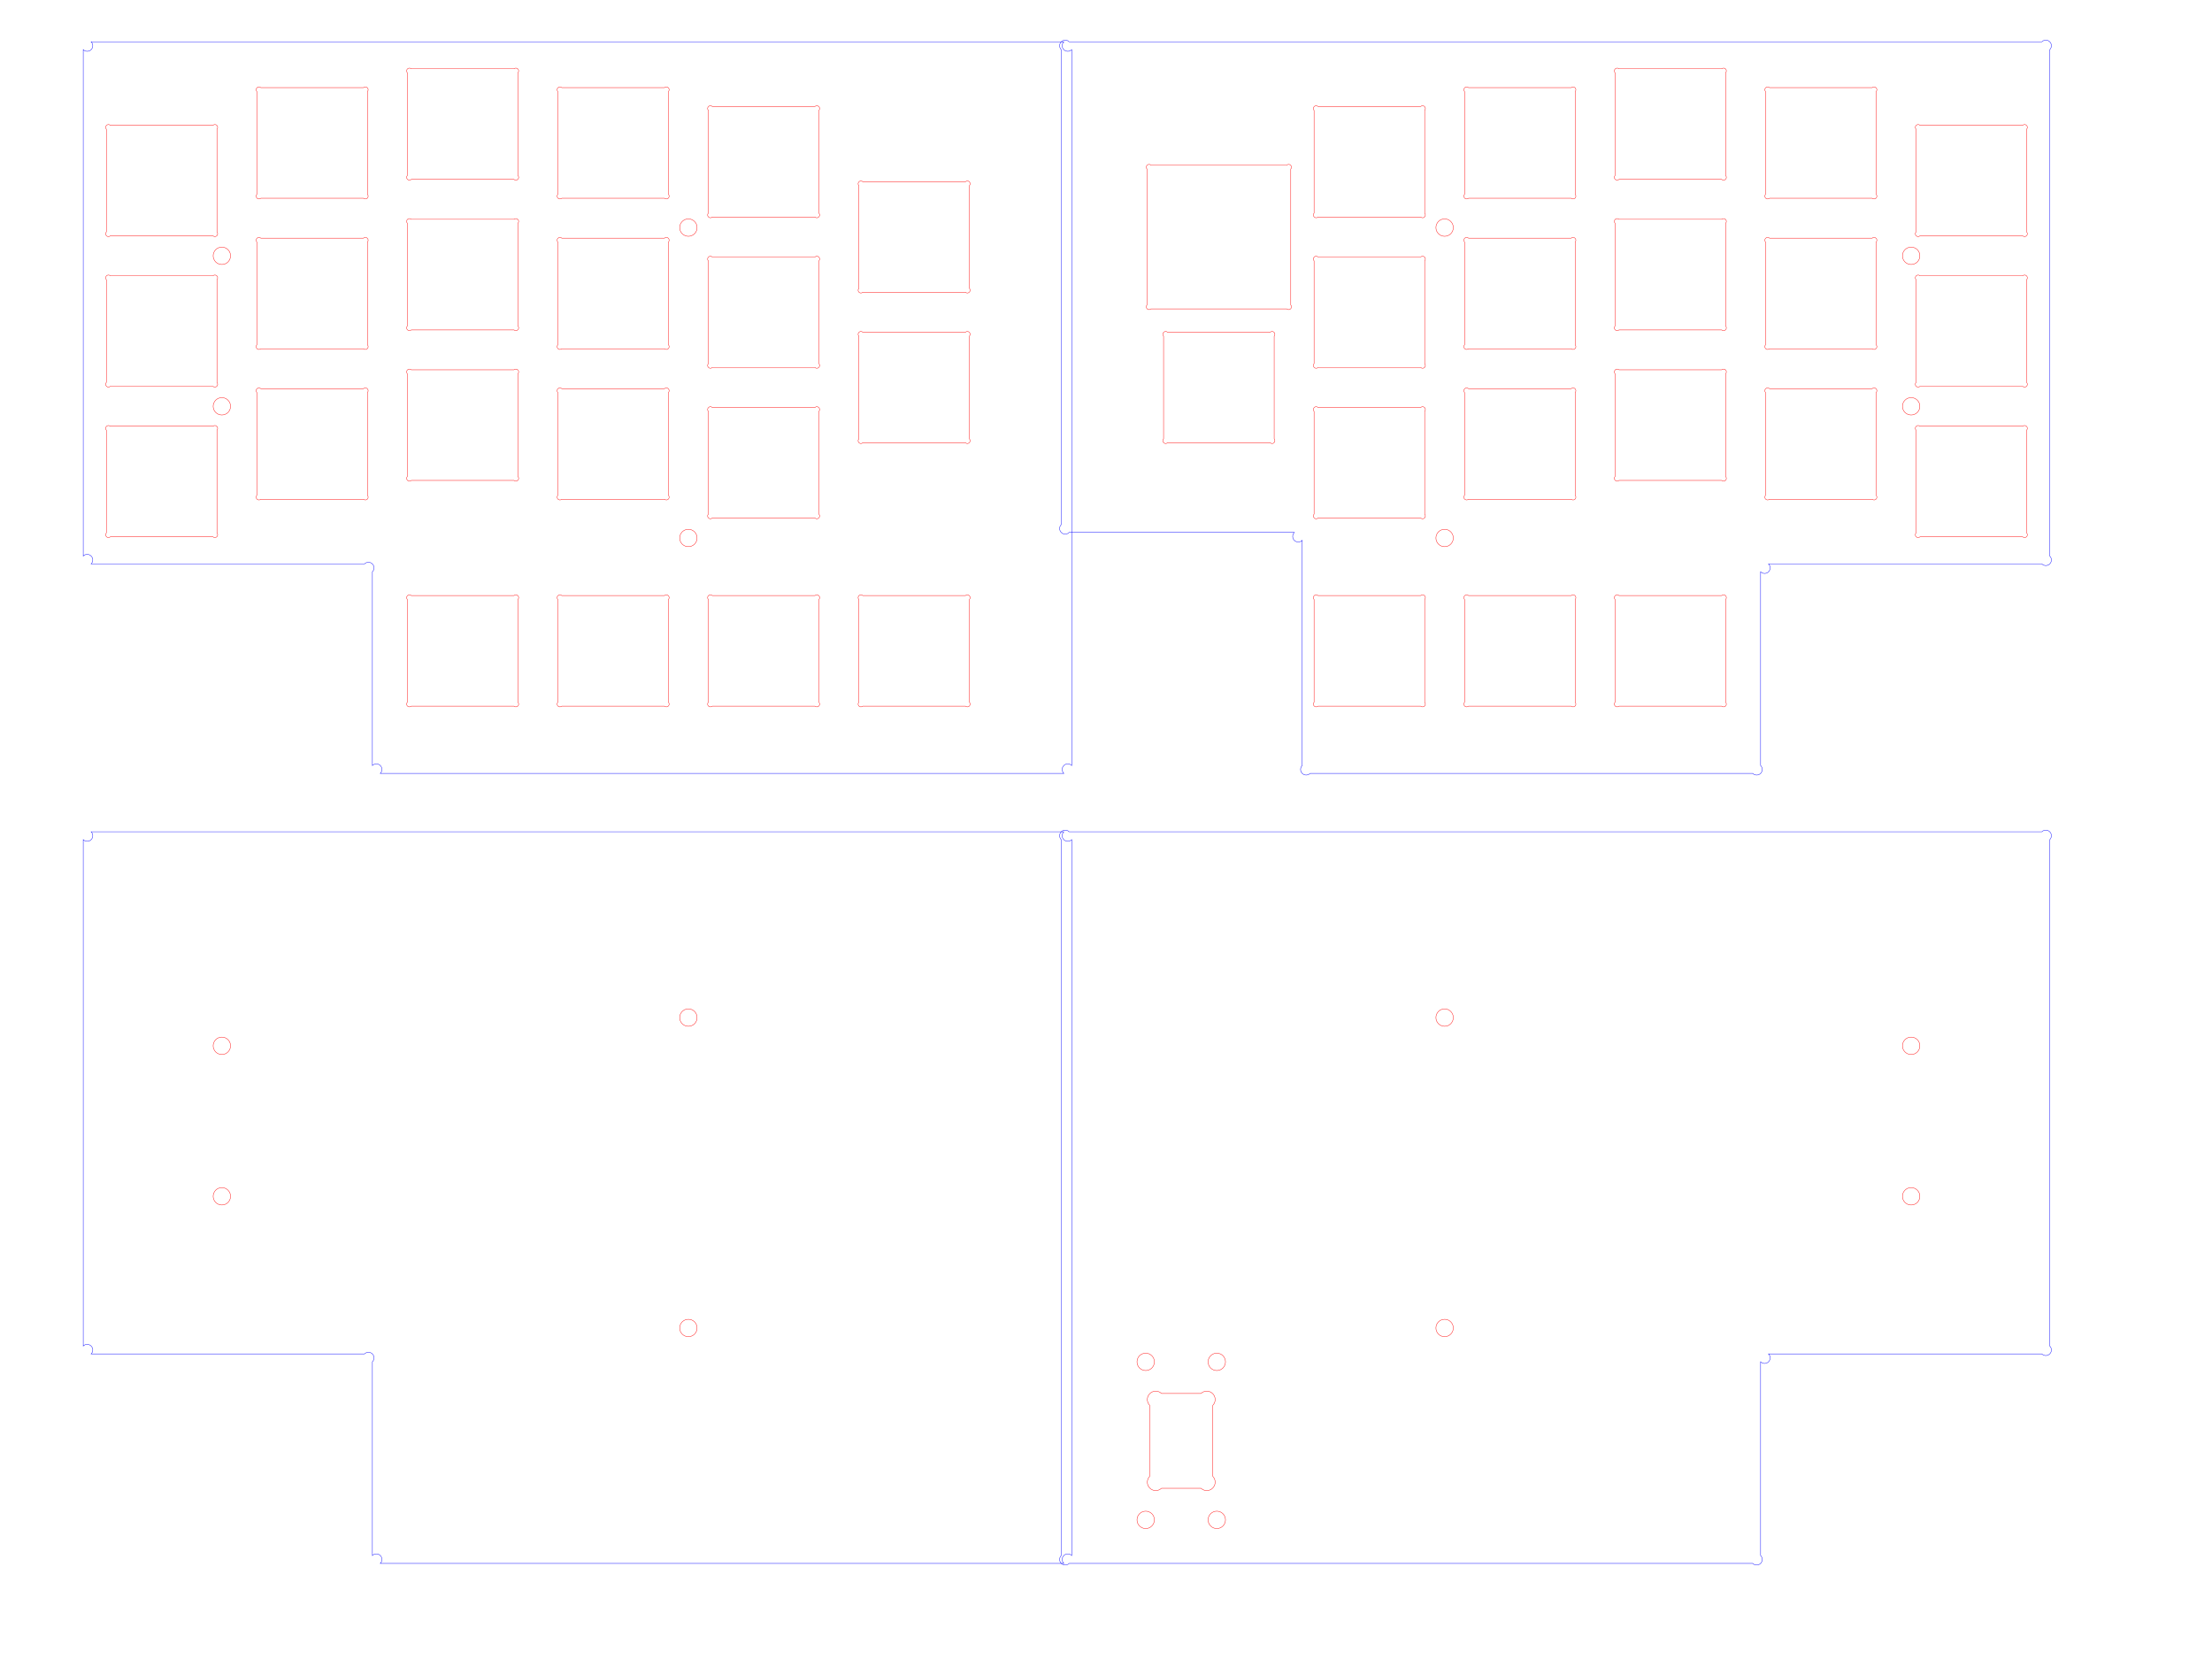
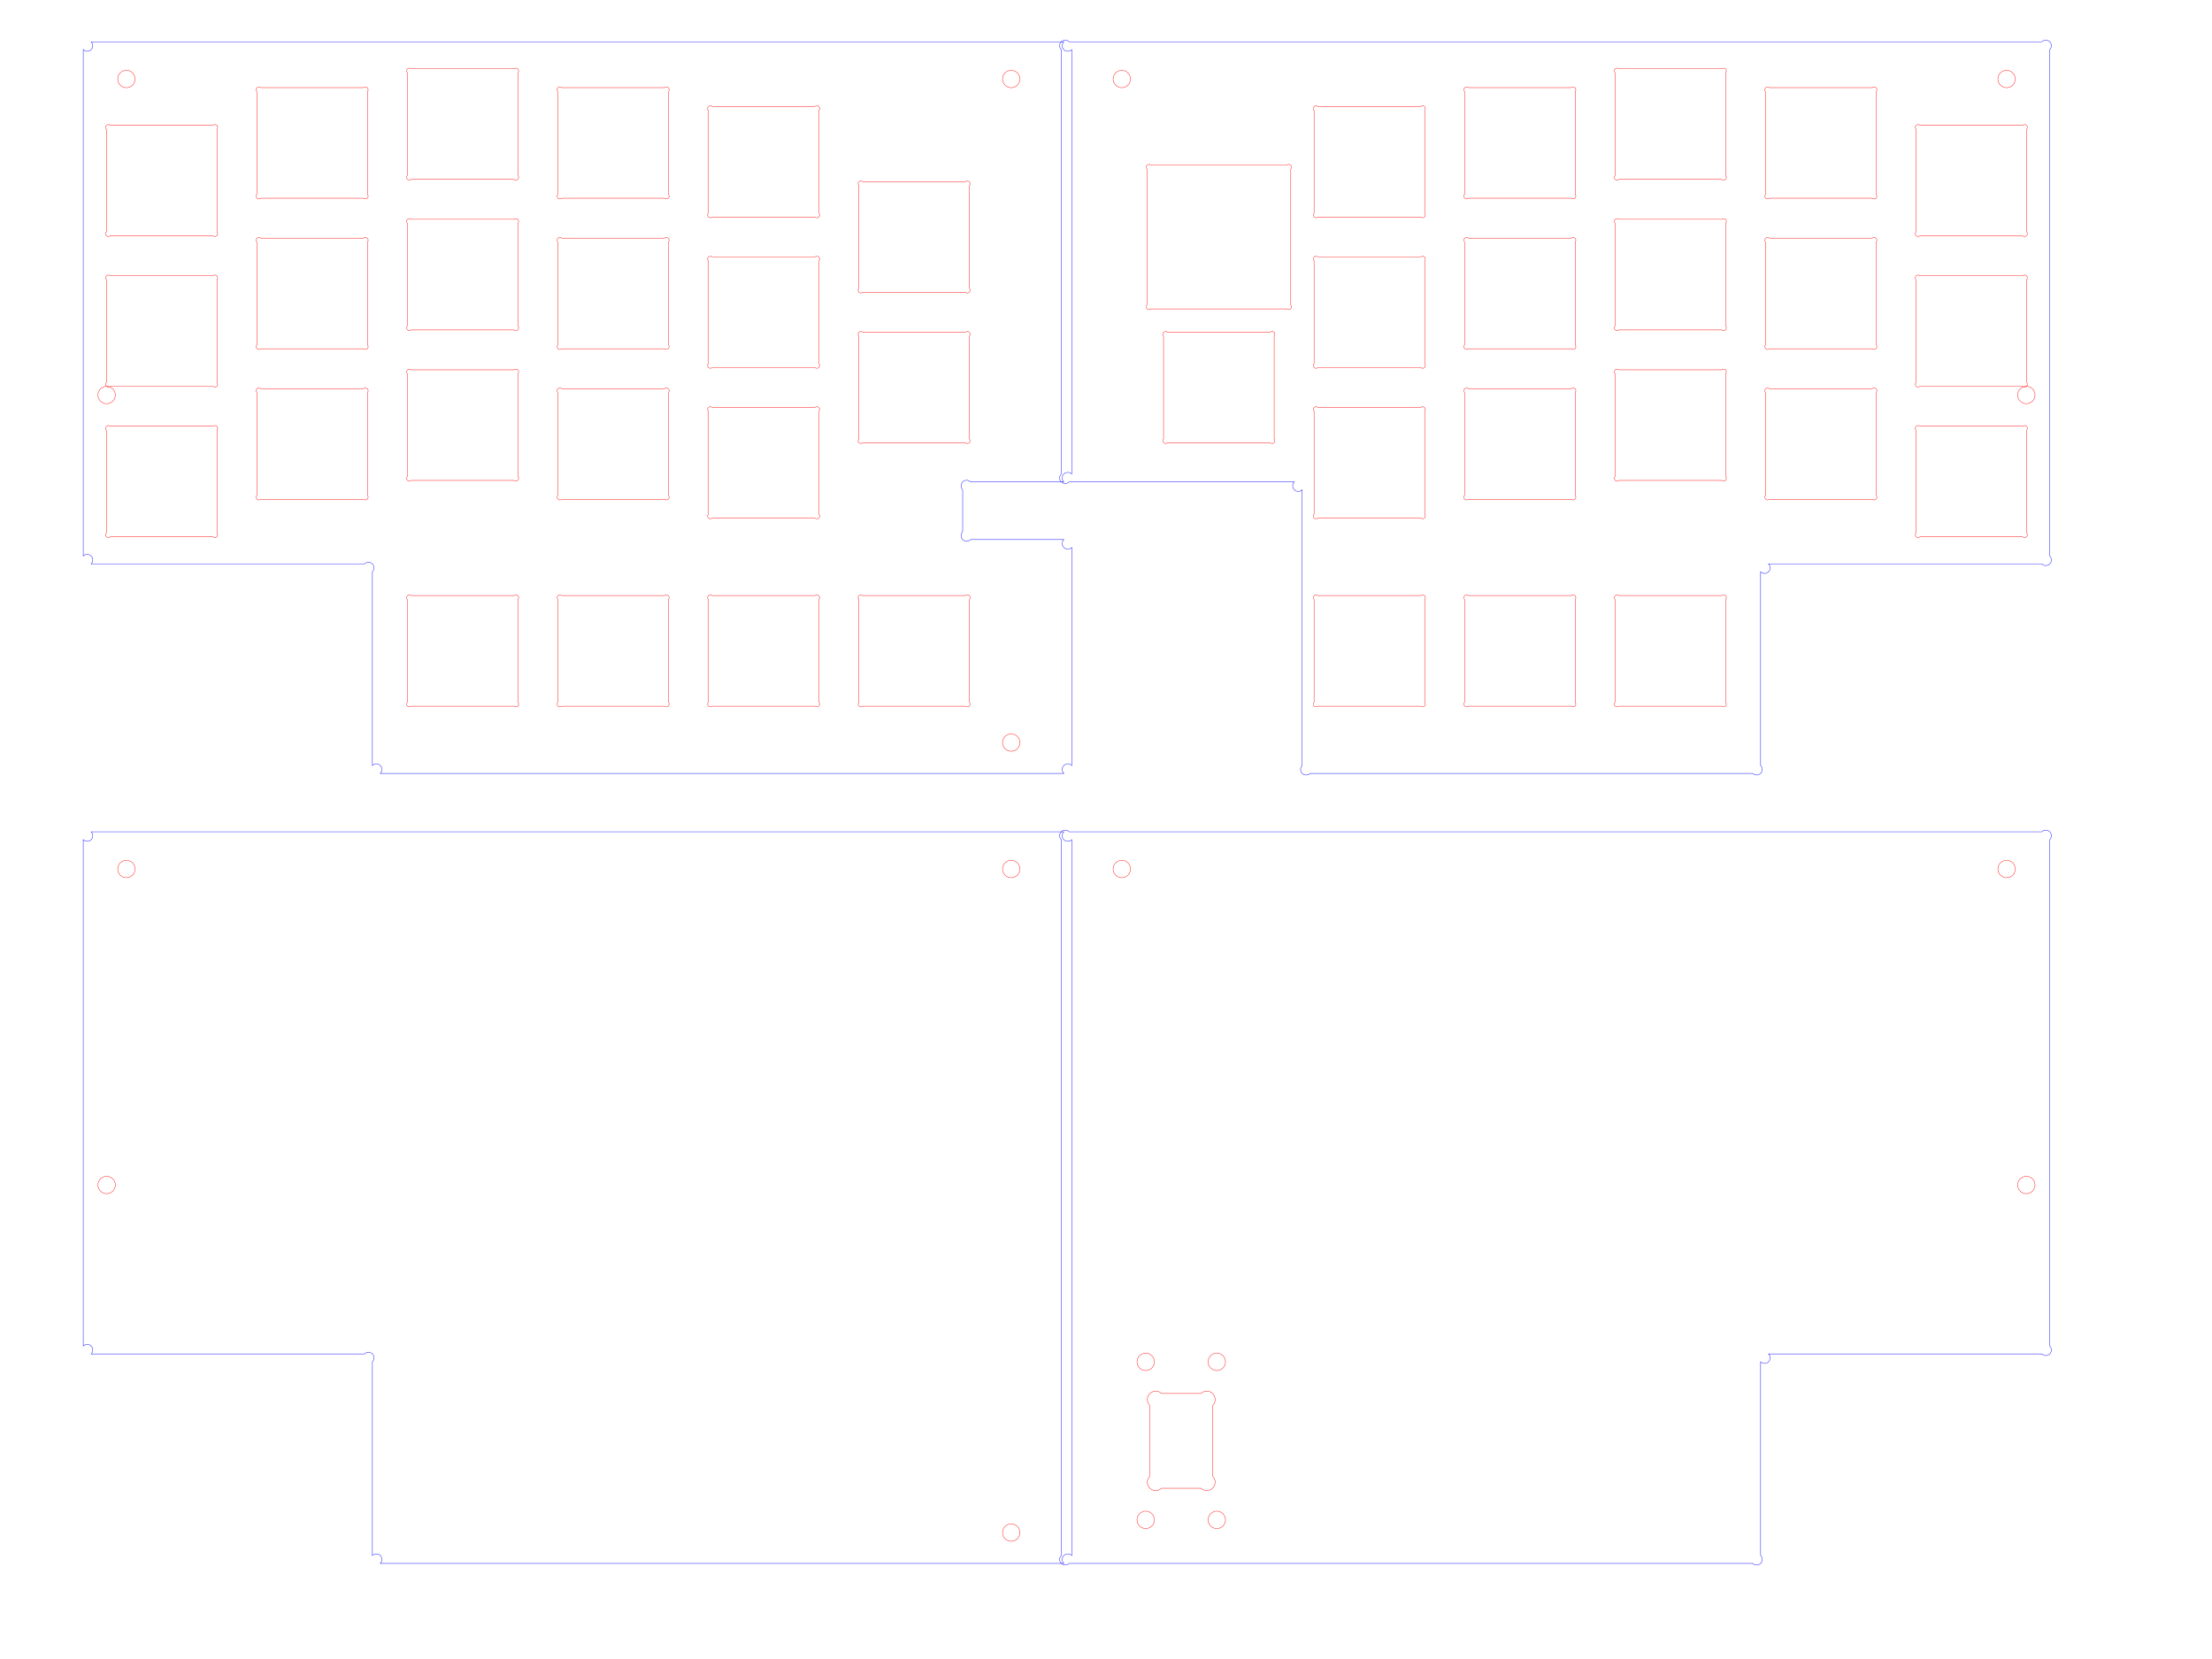
<svg xmlns="http://www.w3.org/2000/svg" version="1.1" width="280.0mm" height="210.0mm" viewBox="0 0 280.0 210.0">
  <g id="CUT2" style="fill:none;stroke:#0000ff;stroke-width:0.05">
-     <path d="M 135.662 6.287 A 0.707 0.707 0 0 1 134.662 5.287 L 11.537 5.287 A 0.707 0.707 0 0 1 10.537 6.287 L 10.537 70.381 A 0.707 0.707 0 0 1 11.537 71.381 L 46.138 71.381 A 0.707 0.707 0 0 1 47.138 72.381 L 47.138 96.9 A 0.707 0.707 0 0 1 48.138 97.9 L 134.662 97.9 A 0.707 0.707 0 0 1 135.662 96.9 L 135.662 6.287 Z" />
-     <path d="M 134.338 6.287 A 0.707 0.707 0 0 1 135.338 5.287 L 258.462 5.287 A 0.707 0.707 0 0 1 259.462 6.287 L 259.462 70.381 A 0.707 0.707 0 0 1 258.462 71.381 L 223.863 71.381 A 0.707 0.707 0 0 1 222.863 72.381 L 222.863 96.9 A 0.707 0.707 0 0 1 221.863 97.9 L 165.838 97.9 A 0.707 0.707 0 0 1 164.838 96.9 L 164.838 68.4 A 0.707 0.707 0 0 1 163.838 67.4 L 135.338 67.4 A 0.707 0.707 0 0 1 134.338 66.4 L 134.338 6.287 Z" />
+     <path d="M 135.662 6.287 A 0.707 0.707 0 0 1 134.662 5.287 L 11.537 5.287 A 0.707 0.707 0 0 1 10.537 6.287 L 10.537 70.381 A 0.707 0.707 0 0 1 11.537 71.381 L 46.138 71.381 A 0.707 0.707 0 0 1 47.138 72.381 L 47.138 96.9 A 0.707 0.707 0 0 1 48.138 97.9 L 134.662 97.9 A 0.707 0.707 0 0 1 135.662 96.9 L 135.662 69.3 A 0.707 0.707 0 0 1 134.662 68.3 L 122.858 68.3 A 0.707 0.707 0 0 1 121.858 67.3 L 121.858 62 A 0.707 0.707 0 0 1 122.858 61 L 134.662 61 A 0.707 0.707 0 0 1 135.662 60 L 135.662 6.287 Z" />
+     <path d="M 134.338 6.287 A 0.707 0.707 0 0 1 135.338 5.287 L 258.462 5.287 A 0.707 0.707 0 0 1 259.462 6.287 L 259.462 70.381 A 0.707 0.707 0 0 1 258.462 71.381 L 223.863 71.381 A 0.707 0.707 0 0 1 222.863 72.381 L 222.863 96.9 A 0.707 0.707 0 0 1 221.863 97.9 L 165.838 97.9 A 0.707 0.707 0 0 1 164.838 96.9 L 164.838 62 A 0.707 0.707 0 0 1 163.838 61 L 135.338 61 A 0.707 0.707 0 0 1 134.338 60 L 134.338 6.287 Z" />
    <path d="M 135.662 106.287 A 0.707 0.707 0 0 1 134.662 105.287 L 11.537 105.287 A 0.707 0.707 0 0 1 10.537 106.287 L 10.537 170.381 A 0.707 0.707 0 0 1 11.537 171.381 L 46.138 171.381 A 0.707 0.707 0 0 1 47.138 172.381 L 47.138 196.9 A 0.707 0.707 0 0 1 48.138 197.9 L 134.662 197.9 A 0.707 0.707 0 0 1 135.662 196.9 L 135.662 106.287 Z" />
    <path d="M 134.338 106.287 A 0.707 0.707 0 0 1 135.338 105.287 L 258.462 105.287 A 0.707 0.707 0 0 1 259.462 106.287 L 259.462 170.381 A 0.707 0.707 0 0 1 258.462 171.381 L 223.863 171.381 A 0.707 0.707 0 0 1 222.863 172.381 L 222.863 196.9 A 0.707 0.707 0 0 1 221.863 197.9 L 135.338 197.9 A 0.707 0.707 0 0 1 134.338 196.9 L 134.338 106.287 Z" />
  </g>
  <g id="CUT1" style="fill:none;stroke:#ff0000;stroke-width:0.05">
    <path d="M 13.463 16.356 A 0.354 0.354 0 0 1 13.963 15.856 L 26.962 15.856 A 0.354 0.354 0 0 1 27.462 16.356 L 27.462 29.356 A 0.354 0.354 0 0 1 26.962 29.856 L 13.963 29.856 A 0.354 0.354 0 0 1 13.463 29.356 L 13.463 16.356 Z" />
    <path d="M 13.463 35.406 A 0.354 0.354 0 0 1 13.963 34.906 L 26.962 34.906 A 0.354 0.354 0 0 1 27.462 35.406 L 27.462 48.406 A 0.354 0.354 0 0 1 26.962 48.906 L 13.963 48.906 A 0.354 0.354 0 0 1 13.463 48.406 L 13.463 35.406 Z" />
    <path d="M 13.463 54.456 A 0.354 0.354 0 0 1 13.963 53.956 L 26.962 53.956 A 0.354 0.354 0 0 1 27.462 54.456 L 27.462 67.456 A 0.354 0.354 0 0 1 26.962 67.956 L 13.963 67.956 A 0.354 0.354 0 0 1 13.463 67.456 L 13.463 54.456 Z" />
    <path d="M 32.513 11.594 A 0.354 0.354 0 0 1 33.013 11.094 L 46.013 11.094 A 0.354 0.354 0 0 1 46.513 11.594 L 46.513 24.594 A 0.354 0.354 0 0 1 46.013 25.094 L 33.013 25.094 A 0.354 0.354 0 0 1 32.513 24.594 L 32.513 11.594 Z" />
    <path d="M 32.513 30.644 A 0.354 0.354 0 0 1 33.013 30.144 L 46.013 30.144 A 0.354 0.354 0 0 1 46.513 30.644 L 46.513 43.644 A 0.354 0.354 0 0 1 46.013 44.144 L 33.013 44.144 A 0.354 0.354 0 0 1 32.513 43.644 L 32.513 30.644 Z" />
    <path d="M 32.513 49.694 A 0.354 0.354 0 0 1 33.013 49.194 L 46.013 49.194 A 0.354 0.354 0 0 1 46.513 49.694 L 46.513 62.694 A 0.354 0.354 0 0 1 46.013 63.194 L 33.013 63.194 A 0.354 0.354 0 0 1 32.513 62.694 L 32.513 49.694 Z" />
    <path d="M 51.562 9.213 A 0.354 0.354 0 0 1 52.062 8.713 L 65.062 8.713 A 0.354 0.354 0 0 1 65.562 9.213 L 65.562 22.212 A 0.354 0.354 0 0 1 65.062 22.712 L 52.062 22.712 A 0.354 0.354 0 0 1 51.562 22.212 L 51.562 9.213 Z" />
    <path d="M 51.562 28.262 A 0.354 0.354 0 0 1 52.062 27.762 L 65.062 27.762 A 0.354 0.354 0 0 1 65.562 28.262 L 65.562 41.263 A 0.354 0.354 0 0 1 65.062 41.763 L 52.062 41.763 A 0.354 0.354 0 0 1 51.562 41.263 L 51.562 28.262 Z" />
    <path d="M 51.562 47.312 A 0.354 0.354 0 0 1 52.062 46.812 L 65.062 46.812 A 0.354 0.354 0 0 1 65.562 47.312 L 65.562 60.312 A 0.354 0.354 0 0 1 65.062 60.812 L 52.062 60.812 A 0.354 0.354 0 0 1 51.562 60.312 L 51.562 47.312 Z" />
    <path d="M 70.612 11.594 A 0.354 0.354 0 0 1 71.112 11.094 L 84.112 11.094 A 0.354 0.354 0 0 1 84.612 11.594 L 84.612 24.594 A 0.354 0.354 0 0 1 84.112 25.094 L 71.112 25.094 A 0.354 0.354 0 0 1 70.612 24.594 L 70.612 11.594 Z" />
    <path d="M 70.612 30.644 A 0.354 0.354 0 0 1 71.112 30.144 L 84.112 30.144 A 0.354 0.354 0 0 1 84.612 30.644 L 84.612 43.644 A 0.354 0.354 0 0 1 84.112 44.144 L 71.112 44.144 A 0.354 0.354 0 0 1 70.612 43.644 L 70.612 30.644 Z" />
    <path d="M 70.612 49.694 A 0.354 0.354 0 0 1 71.112 49.194 L 84.112 49.194 A 0.354 0.354 0 0 1 84.612 49.694 L 84.612 62.694 A 0.354 0.354 0 0 1 84.112 63.194 L 71.112 63.194 A 0.354 0.354 0 0 1 70.612 62.694 L 70.612 49.694 Z" />
    <path d="M 89.662 13.975 A 0.354 0.354 0 0 1 90.162 13.475 L 103.162 13.475 A 0.354 0.354 0 0 1 103.662 13.975 L 103.662 26.975 A 0.354 0.354 0 0 1 103.162 27.475 L 90.162 27.475 A 0.354 0.354 0 0 1 89.662 26.975 L 89.662 13.975 Z" />
    <path d="M 89.662 33.025 A 0.354 0.354 0 0 1 90.162 32.525 L 103.162 32.525 A 0.354 0.354 0 0 1 103.662 33.025 L 103.662 46.025 A 0.354 0.354 0 0 1 103.162 46.525 L 90.162 46.525 A 0.354 0.354 0 0 1 89.662 46.025 L 89.662 33.025 Z" />
    <path d="M 89.662 52.075 A 0.354 0.354 0 0 1 90.162 51.575 L 103.162 51.575 A 0.354 0.354 0 0 1 103.662 52.075 L 103.662 65.075 A 0.354 0.354 0 0 1 103.162 65.575 L 90.162 65.575 A 0.354 0.354 0 0 1 89.662 65.075 L 89.662 52.075 Z" />
    <path d="M 108.713 23.5 A 0.354 0.354 0 0 1 109.213 23 L 122.213 23 A 0.354 0.354 0 0 1 122.713 23.5 L 122.713 36.5 A 0.354 0.354 0 0 1 122.213 37 L 109.213 37 A 0.354 0.354 0 0 1 108.713 36.5 L 108.713 23.5 Z" />
    <path d="M 108.713 42.55 A 0.354 0.354 0 0 1 109.213 42.05 L 122.213 42.05 A 0.354 0.354 0 0 1 122.713 42.55 L 122.713 55.55 A 0.354 0.354 0 0 1 122.213 56.05 L 109.213 56.05 A 0.354 0.354 0 0 1 108.713 55.55 L 108.713 42.55 Z" />
    <path d="M 51.562 75.888 A 0.354 0.354 0 0 1 52.062 75.388 L 65.062 75.388 A 0.354 0.354 0 0 1 65.562 75.888 L 65.562 88.888 A 0.354 0.354 0 0 1 65.062 89.388 L 52.062 89.388 A 0.354 0.354 0 0 1 51.562 88.888 L 51.562 75.888 Z" />
    <path d="M 70.612 75.888 A 0.354 0.354 0 0 1 71.112 75.388 L 84.112 75.388 A 0.354 0.354 0 0 1 84.612 75.888 L 84.612 88.888 A 0.354 0.354 0 0 1 84.112 89.388 L 71.112 89.388 A 0.354 0.354 0 0 1 70.612 88.888 L 70.612 75.888 Z" />
    <path d="M 89.662 75.888 A 0.354 0.354 0 0 1 90.162 75.388 L 103.162 75.388 A 0.354 0.354 0 0 1 103.662 75.888 L 103.662 88.888 A 0.354 0.354 0 0 1 103.162 89.388 L 90.162 89.388 A 0.354 0.354 0 0 1 89.662 88.888 L 89.662 75.888 Z" />
    <path d="M 108.713 75.888 A 0.354 0.354 0 0 1 109.213 75.388 L 122.213 75.388 A 0.354 0.354 0 0 1 122.713 75.888 L 122.713 88.888 A 0.354 0.354 0 0 1 122.213 89.388 L 109.213 89.388 A 0.354 0.354 0 0 1 108.713 88.888 L 108.713 75.888 Z" />
-     <path d="M 26.983 32.381 A 1.1 1.1 0 1 0 29.183 32.381 A 1.1 1.1 0 1 0 26.983 32.381 Z" />
-     <path d="M 26.983 51.431 A 1.1 1.1 0 1 0 29.183 51.431 A 1.1 1.1 0 1 0 26.983 51.431 Z" />
-     <path d="M 86.037 28.809 A 1.1 1.1 0 1 0 88.237 28.809 A 1.1 1.1 0 1 0 86.037 28.809 Z" />
-     <path d="M 86.037 68.1 A 1.1 1.1 0 1 0 88.237 68.1 A 1.1 1.1 0 1 0 86.037 68.1 Z" />
+     <path d="M 14.9 10 A 1.1 1.1 0 1 0 17.1 10 A 1.1 1.1 0 1 0 14.9 10 Z" />
+     <path d="M 126.9 10 A 1.1 1.1 0 1 0 129.1 10 A 1.1 1.1 0 1 0 126.9 10 Z" />
+     <path d="M 12.4 50 A 1.1 1.1 0 1 0 14.6 50 A 1.1 1.1 0 1 0 12.4 50 Z" />
+     <path d="M 126.9 94 A 1.1 1.1 0 1 0 129.1 94 A 1.1 1.1 0 1 0 126.9 94 Z" />
    <path d="M 242.537 16.356 A 0.354 0.354 0 0 1 243.037 15.856 L 256.038 15.856 A 0.354 0.354 0 0 1 256.538 16.356 L 256.538 29.356 A 0.354 0.354 0 0 1 256.038 29.856 L 243.037 29.856 A 0.354 0.354 0 0 1 242.537 29.356 L 242.537 16.356 Z" />
    <path d="M 242.537 35.406 A 0.354 0.354 0 0 1 243.037 34.906 L 256.038 34.906 A 0.354 0.354 0 0 1 256.538 35.406 L 256.538 48.406 A 0.354 0.354 0 0 1 256.038 48.906 L 243.037 48.906 A 0.354 0.354 0 0 1 242.537 48.406 L 242.537 35.406 Z" />
    <path d="M 242.537 54.456 A 0.354 0.354 0 0 1 243.037 53.956 L 256.038 53.956 A 0.354 0.354 0 0 1 256.538 54.456 L 256.538 67.456 A 0.354 0.354 0 0 1 256.038 67.956 L 243.037 67.956 A 0.354 0.354 0 0 1 242.537 67.456 L 242.537 54.456 Z" />
    <path d="M 223.488 11.594 A 0.354 0.354 0 0 1 223.988 11.094 L 236.988 11.094 A 0.354 0.354 0 0 1 237.488 11.594 L 237.488 24.594 A 0.354 0.354 0 0 1 236.988 25.094 L 223.988 25.094 A 0.354 0.354 0 0 1 223.488 24.594 L 223.488 11.594 Z" />
    <path d="M 223.488 30.644 A 0.354 0.354 0 0 1 223.988 30.144 L 236.988 30.144 A 0.354 0.354 0 0 1 237.488 30.644 L 237.488 43.644 A 0.354 0.354 0 0 1 236.988 44.144 L 223.988 44.144 A 0.354 0.354 0 0 1 223.488 43.644 L 223.488 30.644 Z" />
    <path d="M 223.488 49.694 A 0.354 0.354 0 0 1 223.988 49.194 L 236.988 49.194 A 0.354 0.354 0 0 1 237.488 49.694 L 237.488 62.694 A 0.354 0.354 0 0 1 236.988 63.194 L 223.988 63.194 A 0.354 0.354 0 0 1 223.488 62.694 L 223.488 49.694 Z" />
    <path d="M 204.438 9.213 A 0.354 0.354 0 0 1 204.938 8.713 L 217.938 8.713 A 0.354 0.354 0 0 1 218.438 9.213 L 218.438 22.212 A 0.354 0.354 0 0 1 217.938 22.712 L 204.938 22.712 A 0.354 0.354 0 0 1 204.438 22.212 L 204.438 9.213 Z" />
    <path d="M 204.438 28.262 A 0.354 0.354 0 0 1 204.938 27.762 L 217.938 27.762 A 0.354 0.354 0 0 1 218.438 28.262 L 218.438 41.263 A 0.354 0.354 0 0 1 217.938 41.763 L 204.938 41.763 A 0.354 0.354 0 0 1 204.438 41.263 L 204.438 28.262 Z" />
    <path d="M 204.438 47.312 A 0.354 0.354 0 0 1 204.938 46.812 L 217.938 46.812 A 0.354 0.354 0 0 1 218.438 47.312 L 218.438 60.312 A 0.354 0.354 0 0 1 217.938 60.812 L 204.938 60.812 A 0.354 0.354 0 0 1 204.438 60.312 L 204.438 47.312 Z" />
    <path d="M 185.387 11.594 A 0.354 0.354 0 0 1 185.887 11.094 L 198.887 11.094 A 0.354 0.354 0 0 1 199.387 11.594 L 199.387 24.594 A 0.354 0.354 0 0 1 198.887 25.094 L 185.887 25.094 A 0.354 0.354 0 0 1 185.387 24.594 L 185.387 11.594 Z" />
    <path d="M 185.387 30.644 A 0.354 0.354 0 0 1 185.887 30.144 L 198.887 30.144 A 0.354 0.354 0 0 1 199.387 30.644 L 199.387 43.644 A 0.354 0.354 0 0 1 198.887 44.144 L 185.887 44.144 A 0.354 0.354 0 0 1 185.387 43.644 L 185.387 30.644 Z" />
    <path d="M 185.387 49.694 A 0.354 0.354 0 0 1 185.887 49.194 L 198.887 49.194 A 0.354 0.354 0 0 1 199.387 49.694 L 199.387 62.694 A 0.354 0.354 0 0 1 198.887 63.194 L 185.887 63.194 A 0.354 0.354 0 0 1 185.387 62.694 L 185.387 49.694 Z" />
    <path d="M 166.338 13.975 A 0.354 0.354 0 0 1 166.838 13.475 L 179.838 13.475 A 0.354 0.354 0 0 1 180.338 13.975 L 180.338 26.975 A 0.354 0.354 0 0 1 179.838 27.475 L 166.838 27.475 A 0.354 0.354 0 0 1 166.338 26.975 L 166.338 13.975 Z" />
    <path d="M 166.338 33.025 A 0.354 0.354 0 0 1 166.838 32.525 L 179.838 32.525 A 0.354 0.354 0 0 1 180.338 33.025 L 180.338 46.025 A 0.354 0.354 0 0 1 179.838 46.525 L 166.838 46.525 A 0.354 0.354 0 0 1 166.338 46.025 L 166.338 33.025 Z" />
    <path d="M 166.338 52.075 A 0.354 0.354 0 0 1 166.838 51.575 L 179.838 51.575 A 0.354 0.354 0 0 1 180.338 52.075 L 180.338 65.075 A 0.354 0.354 0 0 1 179.838 65.575 L 166.838 65.575 A 0.354 0.354 0 0 1 166.338 65.075 L 166.338 52.075 Z" />
    <path d="M 147.287 42.55 A 0.354 0.354 0 0 1 147.787 42.05 L 160.787 42.05 A 0.354 0.354 0 0 1 161.287 42.55 L 161.287 55.55 A 0.354 0.354 0 0 1 160.787 56.05 L 147.787 56.05 A 0.354 0.354 0 0 1 147.287 55.55 L 147.287 42.55 Z" />
    <path d="M 166.338 75.888 A 0.354 0.354 0 0 1 166.838 75.388 L 179.838 75.388 A 0.354 0.354 0 0 1 180.338 75.888 L 180.338 88.888 A 0.354 0.354 0 0 1 179.838 89.388 L 166.838 89.388 A 0.354 0.354 0 0 1 166.338 88.888 L 166.338 75.888 Z" />
    <path d="M 185.387 75.888 A 0.354 0.354 0 0 1 185.887 75.388 L 198.887 75.388 A 0.354 0.354 0 0 1 199.387 75.888 L 199.387 88.888 A 0.354 0.354 0 0 1 198.887 89.388 L 185.887 89.388 A 0.354 0.354 0 0 1 185.387 88.888 L 185.387 75.888 Z" />
    <path d="M 204.438 75.888 A 0.354 0.354 0 0 1 204.938 75.388 L 217.938 75.388 A 0.354 0.354 0 0 1 218.438 75.888 L 218.438 88.888 A 0.354 0.354 0 0 1 217.938 89.388 L 204.938 89.388 A 0.354 0.354 0 0 1 204.438 88.888 L 204.438 75.888 Z" />
    <path d="M 145.188 21.4 A 0.354 0.354 0 0 1 145.688 20.9 L 162.887 20.9 A 0.354 0.354 0 0 1 163.387 21.4 L 163.387 38.6 A 0.354 0.354 0 0 1 162.887 39.1 L 145.688 39.1 A 0.354 0.354 0 0 1 145.188 38.6 L 145.188 21.4 Z" />
-     <path d="M 240.817 32.381 A 1.1 1.1 0 1 0 243.018 32.381 A 1.1 1.1 0 1 0 240.817 32.381 Z" />
-     <path d="M 240.817 51.431 A 1.1 1.1 0 1 0 243.018 51.431 A 1.1 1.1 0 1 0 240.817 51.431 Z" />
-     <path d="M 181.762 28.809 A 1.1 1.1 0 1 0 183.963 28.809 A 1.1 1.1 0 1 0 181.762 28.809 Z" />
-     <path d="M 181.762 68.1 A 1.1 1.1 0 1 0 183.963 68.1 A 1.1 1.1 0 1 0 181.762 68.1 Z" />
-     <path d="M 26.983 132.381 A 1.1 1.1 0 1 0 29.183 132.381 A 1.1 1.1 0 1 0 26.983 132.381 Z" />
-     <path d="M 26.983 151.431 A 1.1 1.1 0 1 0 29.183 151.431 A 1.1 1.1 0 1 0 26.983 151.431 Z" />
-     <path d="M 86.037 128.809 A 1.1 1.1 0 1 0 88.237 128.809 A 1.1 1.1 0 1 0 86.037 128.809 Z" />
-     <path d="M 86.037 168.1 A 1.1 1.1 0 1 0 88.237 168.1 A 1.1 1.1 0 1 0 86.037 168.1 Z" />
+     <path d="M 252.9 10 A 1.1 1.1 0 1 0 255.1 10 A 1.1 1.1 0 1 0 252.9 10 Z" />
+     <path d="M 140.9 10 A 1.1 1.1 0 1 0 143.1 10 A 1.1 1.1 0 1 0 140.9 10 Z" />
+     <path d="M 255.4 50 A 1.1 1.1 0 1 0 257.6 50 A 1.1 1.1 0 1 0 255.4 50 Z" />
+     <path d="M 14.9 110 A 1.1 1.1 0 1 0 17.1 110 A 1.1 1.1 0 1 0 14.9 110 Z" />
+     <path d="M 126.9 110 A 1.1 1.1 0 1 0 129.1 110 A 1.1 1.1 0 1 0 126.9 110 Z" />
+     <path d="M 12.4 150 A 1.1 1.1 0 1 0 14.6 150 A 1.1 1.1 0 1 0 12.4 150 Z" />
+     <path d="M 126.9 194 A 1.1 1.1 0 1 0 129.1 194 A 1.1 1.1 0 1 0 126.9 194 Z" />
    <path d="M 145.525 177.887 A 1.061 1.061 0 0 1 147.025 176.387 L 152.025 176.387 A 1.061 1.061 0 0 1 153.525 177.887 L 153.525 186.887 A 1.061 1.061 0 0 1 152.025 188.387 L 147.025 188.387 A 1.061 1.061 0 0 1 145.525 186.887 L 145.525 177.887 Z" />
-     <path d="M 240.817 132.381 A 1.1 1.1 0 1 0 243.018 132.381 A 1.1 1.1 0 1 0 240.817 132.381 Z" />
-     <path d="M 240.817 151.431 A 1.1 1.1 0 1 0 243.018 151.431 A 1.1 1.1 0 1 0 240.817 151.431 Z" />
-     <path d="M 181.762 128.809 A 1.1 1.1 0 1 0 183.963 128.809 A 1.1 1.1 0 1 0 181.762 128.809 Z" />
-     <path d="M 181.762 168.1 A 1.1 1.1 0 1 0 183.963 168.1 A 1.1 1.1 0 1 0 181.762 168.1 Z" />
+     <path d="M 252.9 110 A 1.1 1.1 0 1 0 255.1 110 A 1.1 1.1 0 1 0 252.9 110 Z" />
+     <path d="M 140.9 110 A 1.1 1.1 0 1 0 143.1 110 A 1.1 1.1 0 1 0 140.9 110 Z" />
+     <path d="M 255.4 150 A 1.1 1.1 0 1 0 257.6 150 A 1.1 1.1 0 1 0 255.4 150 Z" />
    <path d="M 143.925 172.387 A 1.1 1.1 0 1 0 146.125 172.387 A 1.1 1.1 0 1 0 143.925 172.387 Z" />
    <path d="M 152.925 172.387 A 1.1 1.1 0 1 0 155.125 172.387 A 1.1 1.1 0 1 0 152.925 172.387 Z" />
    <path d="M 143.925 192.387 A 1.1 1.1 0 1 0 146.125 192.387 A 1.1 1.1 0 1 0 143.925 192.387 Z" />
    <path d="M 152.925 192.387 A 1.1 1.1 0 1 0 155.125 192.387 A 1.1 1.1 0 1 0 152.925 192.387 Z" />
  </g>
</svg>
